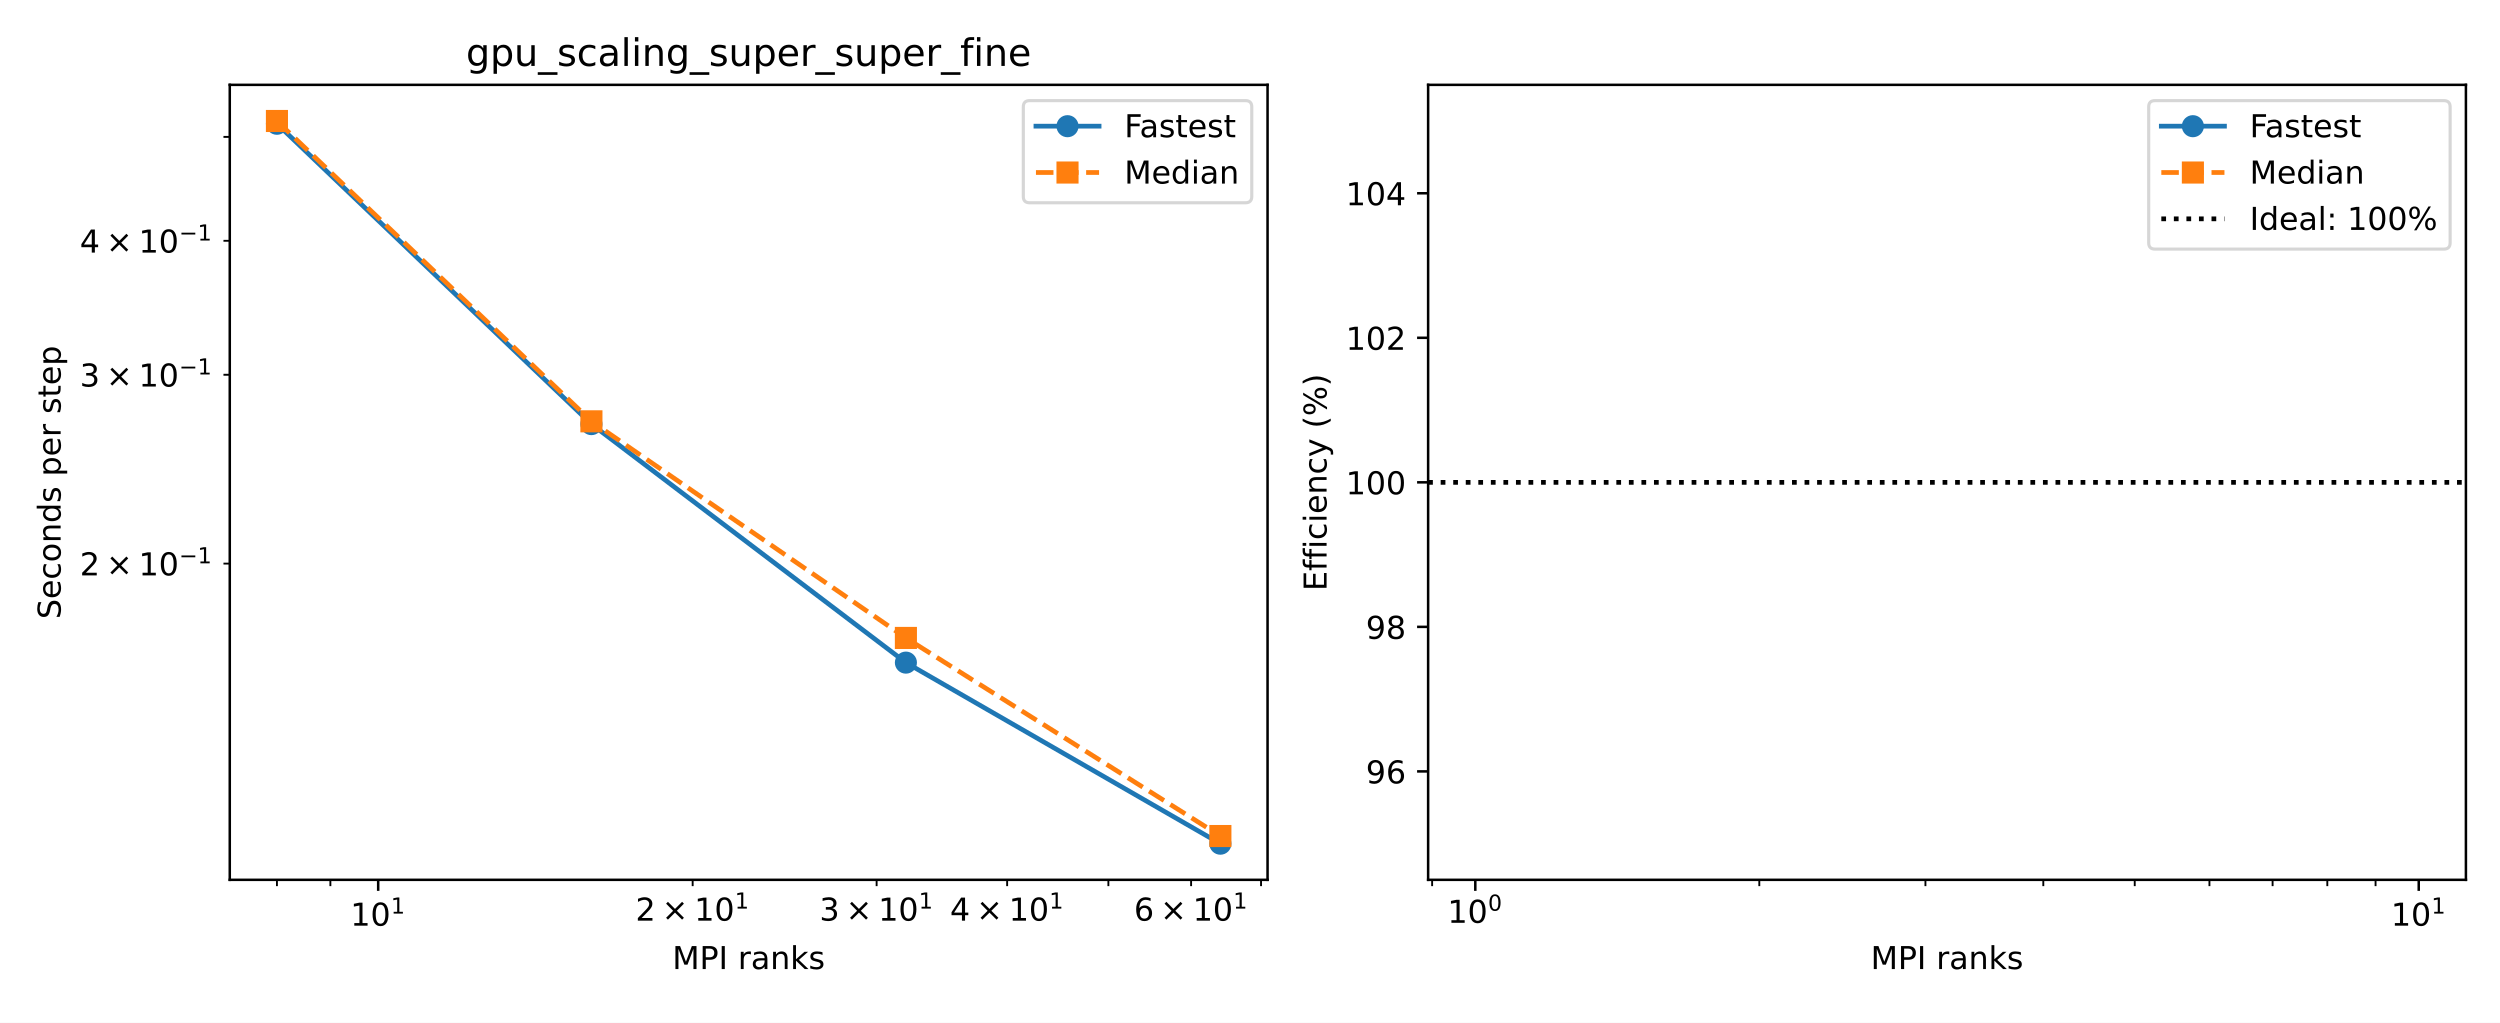
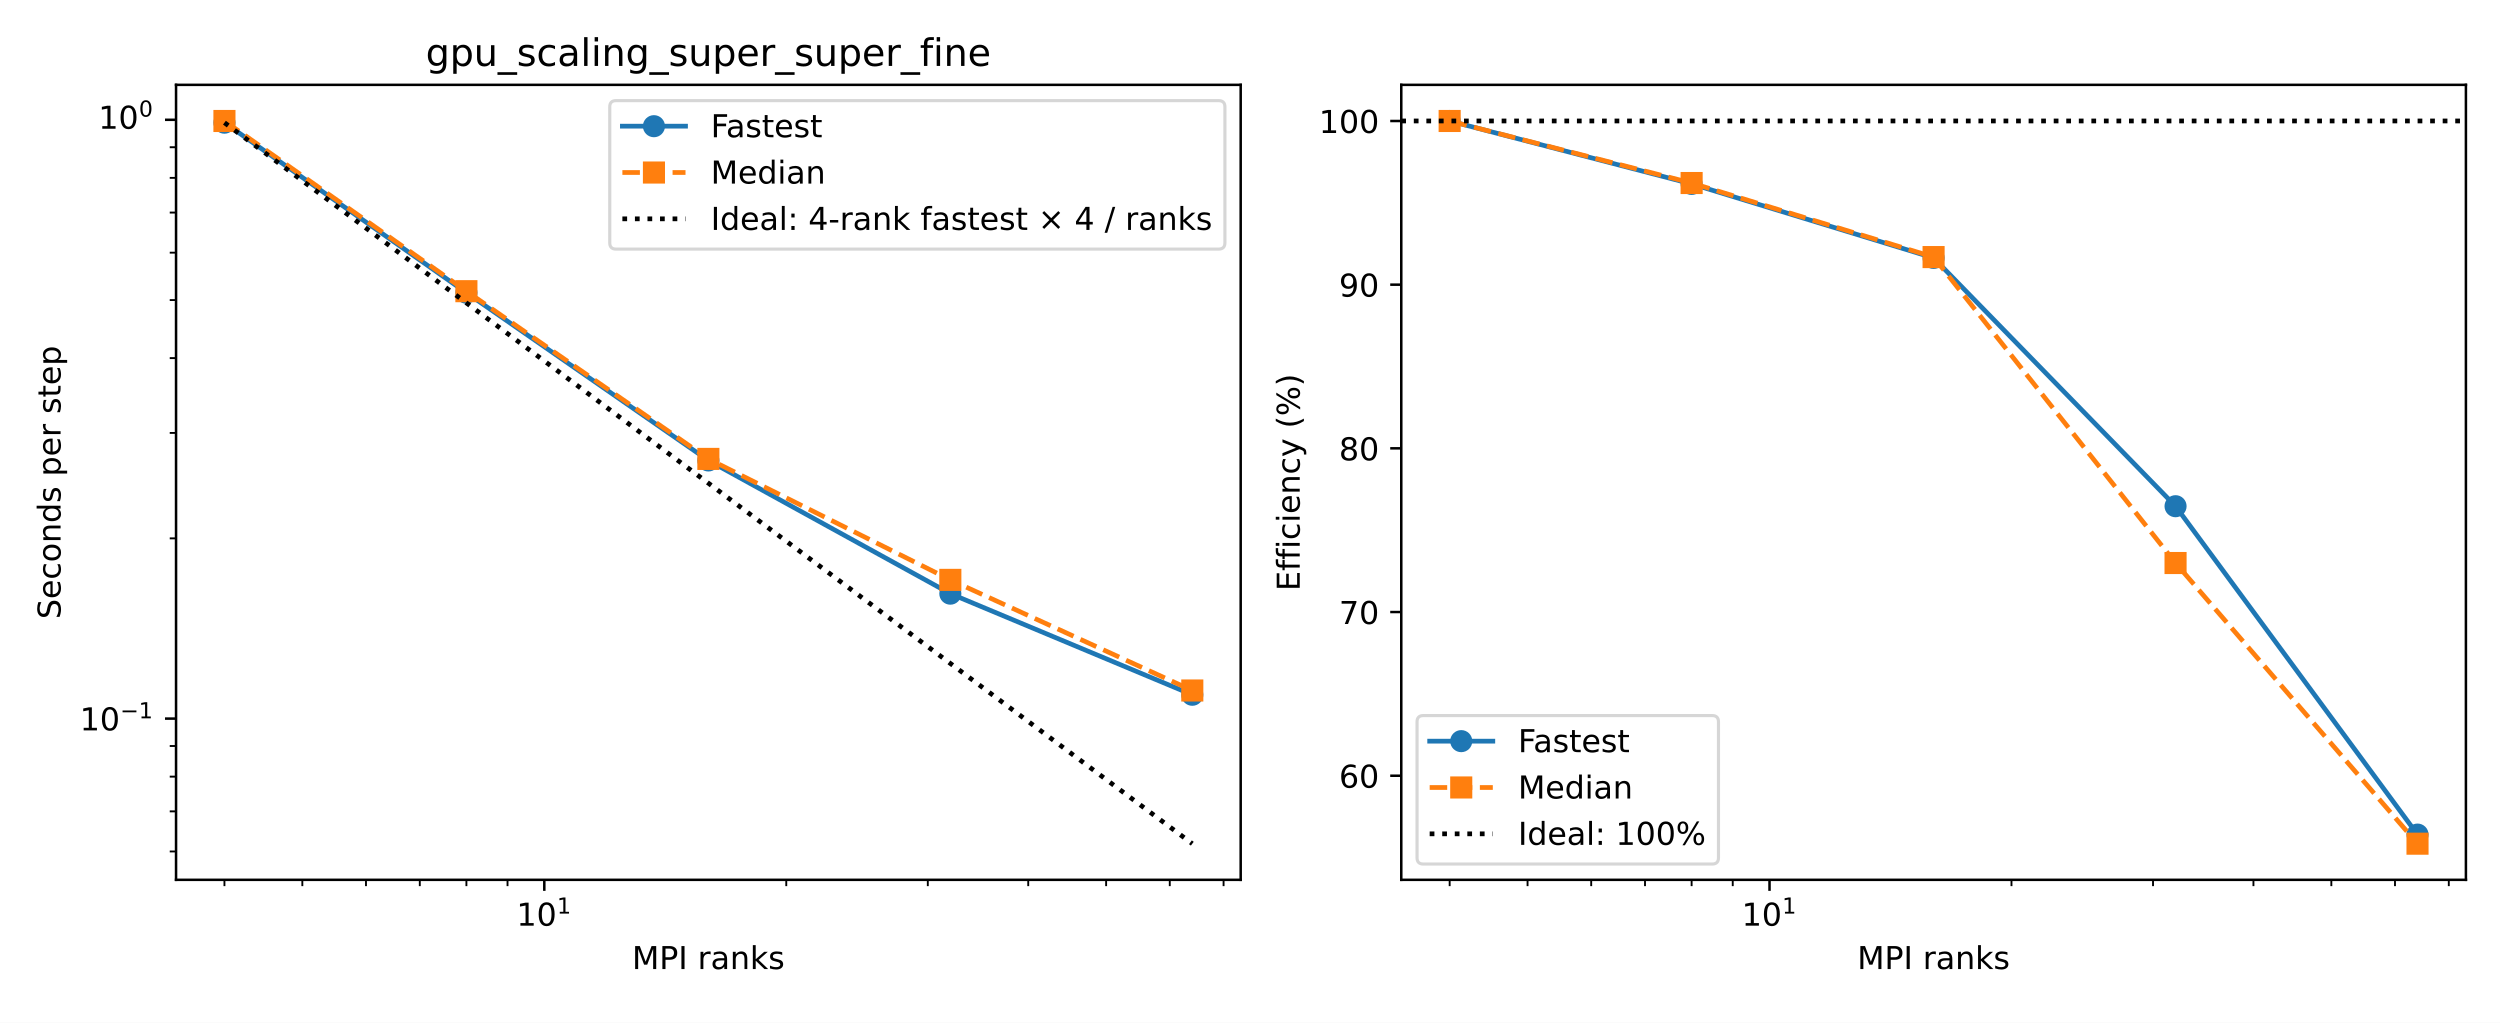
<svg xmlns="http://www.w3.org/2000/svg" xmlns:xlink="http://www.w3.org/1999/xlink" width="792pt" height="324pt" viewBox="0 0 792 324" version="1.1">
  <defs>
    <style type="text/css">*{stroke-linejoin: round; stroke-linecap: butt}</style>
  </defs>
  <g id="figure_1">
    <g id="patch_1">
      <path d="M 0 324 L 792 324 L 792 0 L 0 0 z " style="fill: #ffffff" />
    </g>
    <g id="axes_1">
      <g id="patch_2">
-         <path d="M 72.791 278.728 L 401.561 278.728 L 401.561 26.88 L 72.791 26.88 z " style="fill: #ffffff" />
+         <path d="M 55.772 278.728 L 393.051 278.728 L 393.051 26.88 L 55.772 26.88 z " style="fill: #ffffff" />
      </g>
      <g id="matplotlib.axis_1">
        <g id="xtick_1">
          <g id="line2d_1">
            <defs>
              <path id="m915a4b6a7f" d="M 0 0 L 0 3.5 " style="stroke: #000000; stroke-width: 0.8" />
            </defs>
            <g>
-               <use xlink:href="#m915a4b6a7f" x="119.808" y="278.728" style="stroke: #000000; stroke-width: 0.8" />
+               <use xlink:href="#m915a4b6a7f" x="172.434" y="278.728" style="stroke: #000000; stroke-width: 0.8" />
            </g>
          </g>
          <g id="text_1">
-             <g transform="translate(111.0079 293.3264)">
+             <g transform="translate(163.6344 293.3264)">
              <text>
                <tspan x="0" y="-0.064" style="font-size: 10px; font-family: 'DejaVu Sans'">1</tspan>
                <tspan x="6.362" y="-0.064" style="font-size: 10px; font-family: 'DejaVu Sans'">0</tspan>
                <tspan x="12.82" y="-3.892" style="font-size: 7px; font-family: 'DejaVu Sans'">1</tspan>
              </text>
            </g>
          </g>
        </g>
        <g id="xtick_2">
          <g id="line2d_2">
            <defs>
              <path id="m72433dea88" d="M 0 0 L 0 2 " style="stroke: #000000; stroke-width: 0.6" />
            </defs>
            <g>
-               <use xlink:href="#m72433dea88" x="87.735" y="278.728" style="stroke: #000000; stroke-width: 0.6" />
+               <use xlink:href="#m72433dea88" x="71.103" y="278.728" style="stroke: #000000; stroke-width: 0.6" />
            </g>
          </g>
        </g>
        <g id="xtick_3">
          <g id="line2d_3">
            <g>
-               <use xlink:href="#m72433dea88" x="104.664" y="278.728" style="stroke: #000000; stroke-width: 0.6" />
+               <use xlink:href="#m72433dea88" x="95.78" y="278.728" style="stroke: #000000; stroke-width: 0.6" />
            </g>
          </g>
        </g>
        <g id="xtick_4">
          <g id="line2d_4">
            <g>
-               <use xlink:href="#m72433dea88" x="219.435" y="278.728" style="stroke: #000000; stroke-width: 0.6" />
-             </g>
-           </g>
-           <g id="text_2">
-             <g transform="translate(201.335 291.7264)">
-               <text>
-                 <tspan x="0" y="-0.064" style="font-size: 10px; font-family: 'DejaVu Sans'">2</tspan>
-                 <tspan x="8.311" y="-0.064" style="font-size: 10px; font-family: 'DejaVu Sans'">×</tspan>
-                 <tspan x="18.638" y="-0.064" style="font-size: 10px; font-family: 'DejaVu Sans'">1</tspan>
-                 <tspan x="25" y="-0.064" style="font-size: 10px; font-family: 'DejaVu Sans'">0</tspan>
-                 <tspan x="31.458" y="-3.892" style="font-size: 7px; font-family: 'DejaVu Sans'">1</tspan>
-               </text>
+               <use xlink:href="#m72433dea88" x="115.943" y="278.728" style="stroke: #000000; stroke-width: 0.6" />
            </g>
          </g>
        </g>
        <g id="xtick_5">
          <g id="line2d_5">
            <g>
-               <use xlink:href="#m72433dea88" x="277.713" y="278.728" style="stroke: #000000; stroke-width: 0.6" />
-             </g>
-           </g>
-           <g id="text_3">
-             <g transform="translate(259.6132 291.7264)">
-               <text>
-                 <tspan x="0" y="-0.064" style="font-size: 10px; font-family: 'DejaVu Sans'">3</tspan>
-                 <tspan x="8.311" y="-0.064" style="font-size: 10px; font-family: 'DejaVu Sans'">×</tspan>
-                 <tspan x="18.638" y="-0.064" style="font-size: 10px; font-family: 'DejaVu Sans'">1</tspan>
-                 <tspan x="25" y="-0.064" style="font-size: 10px; font-family: 'DejaVu Sans'">0</tspan>
-                 <tspan x="31.458" y="-3.892" style="font-size: 7px; font-family: 'DejaVu Sans'">1</tspan>
-               </text>
+               <use xlink:href="#m72433dea88" x="132.99" y="278.728" style="stroke: #000000; stroke-width: 0.6" />
            </g>
          </g>
        </g>
        <g id="xtick_6">
          <g id="line2d_6">
            <g>
-               <use xlink:href="#m72433dea88" x="319.062" y="278.728" style="stroke: #000000; stroke-width: 0.6" />
-             </g>
-           </g>
-           <g id="text_4">
-             <g transform="translate(300.9622 291.7264)">
-               <text>
-                 <tspan x="0" y="-0.064" style="font-size: 10px; font-family: 'DejaVu Sans'">4</tspan>
-                 <tspan x="8.311" y="-0.064" style="font-size: 10px; font-family: 'DejaVu Sans'">×</tspan>
-                 <tspan x="18.638" y="-0.064" style="font-size: 10px; font-family: 'DejaVu Sans'">1</tspan>
-                 <tspan x="25" y="-0.064" style="font-size: 10px; font-family: 'DejaVu Sans'">0</tspan>
-                 <tspan x="31.458" y="-3.892" style="font-size: 7px; font-family: 'DejaVu Sans'">1</tspan>
-               </text>
+               <use xlink:href="#m72433dea88" x="147.757" y="278.728" style="stroke: #000000; stroke-width: 0.6" />
            </g>
          </g>
        </g>
        <g id="xtick_7">
          <g id="line2d_7">
            <g>
-               <use xlink:href="#m72433dea88" x="351.135" y="278.728" style="stroke: #000000; stroke-width: 0.6" />
+               <use xlink:href="#m72433dea88" x="160.783" y="278.728" style="stroke: #000000; stroke-width: 0.6" />
            </g>
          </g>
        </g>
        <g id="xtick_8">
          <g id="line2d_8">
            <g>
-               <use xlink:href="#m72433dea88" x="377.34" y="278.728" style="stroke: #000000; stroke-width: 0.6" />
-             </g>
-           </g>
-           <g id="text_5">
-             <g transform="translate(359.2403 291.7264)">
-               <text>
-                 <tspan x="0" y="-0.064" style="font-size: 10px; font-family: 'DejaVu Sans'">6</tspan>
-                 <tspan x="8.311" y="-0.064" style="font-size: 10px; font-family: 'DejaVu Sans'">×</tspan>
-                 <tspan x="18.638" y="-0.064" style="font-size: 10px; font-family: 'DejaVu Sans'">1</tspan>
-                 <tspan x="25" y="-0.064" style="font-size: 10px; font-family: 'DejaVu Sans'">0</tspan>
-                 <tspan x="31.458" y="-3.892" style="font-size: 7px; font-family: 'DejaVu Sans'">1</tspan>
-               </text>
+               <use xlink:href="#m72433dea88" x="249.089" y="278.728" style="stroke: #000000; stroke-width: 0.6" />
            </g>
          </g>
        </g>
        <g id="xtick_9">
          <g id="line2d_9">
            <g>
-               <use xlink:href="#m72433dea88" x="399.497" y="278.728" style="stroke: #000000; stroke-width: 0.6" />
-             </g>
-           </g>
-         </g>
-         <g id="text_6">
-           <text style="font-size: 10px; font-family: 'DejaVu Sans', 'Bitstream Vera Sans', 'Computer Modern Sans Serif', 'Lucida Grande', 'Verdana', 'Geneva', 'Lucid', 'Arial', 'Helvetica', 'Avant Garde', sans-serif; text-anchor: middle" x="237.176" y="307.005" transform="rotate(-0 237.1758 307.0046)">MPI ranks</text>
+               <use xlink:href="#m72433dea88" x="293.929" y="278.728" style="stroke: #000000; stroke-width: 0.6" />
+             </g>
+           </g>
+         </g>
+         <g id="xtick_10">
+           <g id="line2d_10">
+             <g>
+               <use xlink:href="#m72433dea88" x="325.743" y="278.728" style="stroke: #000000; stroke-width: 0.6" />
+             </g>
+           </g>
+         </g>
+         <g id="xtick_11">
+           <g id="line2d_11">
+             <g>
+               <use xlink:href="#m72433dea88" x="350.42" y="278.728" style="stroke: #000000; stroke-width: 0.6" />
+             </g>
+           </g>
+         </g>
+         <g id="xtick_12">
+           <g id="line2d_12">
+             <g>
+               <use xlink:href="#m72433dea88" x="370.583" y="278.728" style="stroke: #000000; stroke-width: 0.6" />
+             </g>
+           </g>
+         </g>
+         <g id="xtick_13">
+           <g id="line2d_13">
+             <g>
+               <use xlink:href="#m72433dea88" x="387.63" y="278.728" style="stroke: #000000; stroke-width: 0.6" />
+             </g>
+           </g>
+         </g>
+         <g id="text_2">
+           <text style="font-size: 10px; font-family: 'DejaVu Sans', 'Bitstream Vera Sans', 'Computer Modern Sans Serif', 'Lucida Grande', 'Verdana', 'Geneva', 'Lucid', 'Arial', 'Helvetica', 'Avant Garde', sans-serif; text-anchor: middle" x="224.412" y="307.005" transform="rotate(-0 224.4115 307.0046)">MPI ranks</text>
        </g>
      </g>
      <g id="matplotlib.axis_2">
        <g id="ytick_1">
-           <g id="line2d_10">
+           <g id="line2d_14">
            <defs>
-               <path id="m3884b080c1" d="M 0 0 L -2 0 " style="stroke: #000000; stroke-width: 0.6" />
+               <path id="mc665064905" d="M 0 0 L -3.5 0 " style="stroke: #000000; stroke-width: 0.8" />
            </defs>
            <g>
-               <use xlink:href="#m3884b080c1" x="72.791" y="178.546" style="stroke: #000000; stroke-width: 0.6" />
-             </g>
-           </g>
-           <g id="text_7">
-             <g transform="translate(25.29111 182.345)">
+               <use xlink:href="#mc665064905" x="55.772" y="227.655" style="stroke: #000000; stroke-width: 0.8" />
+             </g>
+           </g>
+           <g id="text_3">
+             <g transform="translate(25.27205 231.4539)">
              <text>
-                 <tspan x="0" y="-0.064" style="font-size: 10px; font-family: 'DejaVu Sans'">2</tspan>
-                 <tspan x="8.311" y="-0.064" style="font-size: 10px; font-family: 'DejaVu Sans'">×</tspan>
-                 <tspan x="18.638" y="-0.064" style="font-size: 10px; font-family: 'DejaVu Sans'">1</tspan>
-                 <tspan x="25" y="-0.064" style="font-size: 10px; font-family: 'DejaVu Sans'">0</tspan>
-                 <tspan x="31.458" y="-3.892" style="font-size: 7px; font-family: 'DejaVu Sans'">−</tspan>
-                 <tspan x="37.323" y="-3.892" style="font-size: 7px; font-family: 'DejaVu Sans'">1</tspan>
+                 <tspan x="0" y="-0.064" style="font-size: 10px; font-family: 'DejaVu Sans'">1</tspan>
+                 <tspan x="6.362" y="-0.064" style="font-size: 10px; font-family: 'DejaVu Sans'">0</tspan>
+                 <tspan x="12.82" y="-3.892" style="font-size: 7px; font-family: 'DejaVu Sans'">−</tspan>
+                 <tspan x="18.686" y="-3.892" style="font-size: 7px; font-family: 'DejaVu Sans'">1</tspan>
              </text>
            </g>
          </g>
        </g>
        <g id="ytick_2">
-           <g id="line2d_11">
-             <g>
-               <use xlink:href="#m3884b080c1" x="72.791" y="118.73" style="stroke: #000000; stroke-width: 0.6" />
-             </g>
-           </g>
-           <g id="text_8">
-             <g transform="translate(25.29111 122.5296)">
-               <text>
-                 <tspan x="0" y="-0.064" style="font-size: 10px; font-family: 'DejaVu Sans'">3</tspan>
-                 <tspan x="8.311" y="-0.064" style="font-size: 10px; font-family: 'DejaVu Sans'">×</tspan>
-                 <tspan x="18.638" y="-0.064" style="font-size: 10px; font-family: 'DejaVu Sans'">1</tspan>
-                 <tspan x="25" y="-0.064" style="font-size: 10px; font-family: 'DejaVu Sans'">0</tspan>
-                 <tspan x="31.458" y="-3.892" style="font-size: 7px; font-family: 'DejaVu Sans'">−</tspan>
-                 <tspan x="37.323" y="-3.892" style="font-size: 7px; font-family: 'DejaVu Sans'">1</tspan>
-               </text>
-             </g>
-           </g>
-         </g>
-         <g id="ytick_3">
-           <g id="line2d_12">
-             <g>
-               <use xlink:href="#m3884b080c1" x="72.791" y="76.291" style="stroke: #000000; stroke-width: 0.6" />
-             </g>
-           </g>
-           <g id="text_9">
-             <g transform="translate(25.29111 80.08995)">
-               <text>
-                 <tspan x="0" y="-0.064" style="font-size: 10px; font-family: 'DejaVu Sans'">4</tspan>
-                 <tspan x="8.311" y="-0.064" style="font-size: 10px; font-family: 'DejaVu Sans'">×</tspan>
-                 <tspan x="18.638" y="-0.064" style="font-size: 10px; font-family: 'DejaVu Sans'">1</tspan>
-                 <tspan x="25" y="-0.064" style="font-size: 10px; font-family: 'DejaVu Sans'">0</tspan>
-                 <tspan x="31.458" y="-3.892" style="font-size: 7px; font-family: 'DejaVu Sans'">−</tspan>
-                 <tspan x="37.323" y="-3.892" style="font-size: 7px; font-family: 'DejaVu Sans'">1</tspan>
-               </text>
-             </g>
-           </g>
-         </g>
-         <g id="ytick_4">
-           <g id="line2d_13">
-             <g>
-               <use xlink:href="#m3884b080c1" x="72.791" y="43.372" style="stroke: #000000; stroke-width: 0.6" />
-             </g>
-           </g>
-         </g>
-         <g id="text_10">
-           <text style="font-size: 10px; font-family: 'DejaVu Sans', 'Bitstream Vera Sans', 'Computer Modern Sans Serif', 'Lucida Grande', 'Verdana', 'Geneva', 'Lucid', 'Arial', 'Helvetica', 'Avant Garde', sans-serif; text-anchor: middle" x="19.211" y="152.804" transform="rotate(-90 19.21142 152.804)">Seconds per step</text>
-         </g>
-       </g>
-       <g id="line2d_14">
-         <path d="M 87.735 39.208 L 187.362 134.36 L 286.989 209.918 L 386.616 267.28 " clip-path="url(#p358a8485b0)" style="fill: none; stroke: #1f77b4; stroke-width: 1.5; stroke-linecap: square" />
-         <defs>
-           <path id="mfb15104b4f" d="M 0 3 C 0.796 3 1.559 2.684 2.121 2.121 C 2.684 1.559 3 0.796 3 0 C 3 -0.796 2.684 -1.559 2.121 -2.121 C 1.559 -2.684 0.796 -3 0 -3 C -0.796 -3 -1.559 -2.684 -2.121 -2.121 C -2.684 -1.559 -3 -0.796 -3 0 C -3 0.796 -2.684 1.559 -2.121 2.121 C -1.559 2.684 -0.796 3 0 3 z " style="stroke: #1f77b4" />
-         </defs>
-         <g clip-path="url(#p358a8485b0)">
-           <use xlink:href="#mfb15104b4f" x="87.735" y="39.208" style="fill: #1f77b4; stroke: #1f77b4" />
-           <use xlink:href="#mfb15104b4f" x="187.362" y="134.36" style="fill: #1f77b4; stroke: #1f77b4" />
-           <use xlink:href="#mfb15104b4f" x="286.989" y="209.918" style="fill: #1f77b4; stroke: #1f77b4" />
-           <use xlink:href="#mfb15104b4f" x="386.616" y="267.28" style="fill: #1f77b4; stroke: #1f77b4" />
-         </g>
-       </g>
-       <g id="line2d_15">
-         <path d="M 87.735 38.328 L 187.362 133.477 L 286.989 202.1 L 386.616 264.854 " clip-path="url(#p358a8485b0)" style="fill: none; stroke-dasharray: 5.55,2.4; stroke-dashoffset: 0; stroke: #ff7f0e; stroke-width: 1.5" />
-         <defs>
-           <path id="m5a906554f0" d="M -3 3 L 3 3 L 3 -3 L -3 -3 z " style="stroke: #ff7f0e; stroke-linejoin: miter" />
-         </defs>
-         <g clip-path="url(#p358a8485b0)">
-           <use xlink:href="#m5a906554f0" x="87.735" y="38.328" style="fill: #ff7f0e; stroke: #ff7f0e; stroke-linejoin: miter" />
-           <use xlink:href="#m5a906554f0" x="187.362" y="133.477" style="fill: #ff7f0e; stroke: #ff7f0e; stroke-linejoin: miter" />
-           <use xlink:href="#m5a906554f0" x="286.989" y="202.1" style="fill: #ff7f0e; stroke: #ff7f0e; stroke-linejoin: miter" />
-           <use xlink:href="#m5a906554f0" x="386.616" y="264.854" style="fill: #ff7f0e; stroke: #ff7f0e; stroke-linejoin: miter" />
-         </g>
-       </g>
-       <g id="patch_3">
-         <path d="M 72.791 278.728 L 72.791 26.88 " style="fill: none; stroke: #000000; stroke-width: 0.8; stroke-linejoin: miter; stroke-linecap: square" />
-       </g>
-       <g id="patch_4">
-         <path d="M 401.561 278.728 L 401.561 26.88 " style="fill: none; stroke: #000000; stroke-width: 0.8; stroke-linejoin: miter; stroke-linecap: square" />
-       </g>
-       <g id="patch_5">
-         <path d="M 72.791 278.728 L 401.561 278.728 " style="fill: none; stroke: #000000; stroke-width: 0.8; stroke-linejoin: miter; stroke-linecap: square" />
-       </g>
-       <g id="patch_6">
-         <path d="M 72.791 26.88 L 401.561 26.88 " style="fill: none; stroke: #000000; stroke-width: 0.8; stroke-linejoin: miter; stroke-linecap: square" />
-       </g>
-       <g id="text_11">
-         <text style="font-size: 12px; font-family: 'DejaVu Sans', 'Bitstream Vera Sans', 'Computer Modern Sans Serif', 'Lucida Grande', 'Verdana', 'Geneva', 'Lucid', 'Arial', 'Helvetica', 'Avant Garde', sans-serif; text-anchor: middle" x="237.176" y="20.88" transform="rotate(-0 237.1758 20.88)">gpu_scaling_super_super_fine</text>
-       </g>
-       <g id="legend_1">
-         <g id="patch_7">
-           <path d="M 326.187 64.236 L 394.561 64.236 Q 396.561 64.236 396.561 62.236 L 396.561 33.88 Q 396.561 31.88 394.561 31.88 L 326.187 31.88 Q 324.187 31.88 324.187 33.88 L 324.187 62.236 Q 324.187 64.236 326.187 64.236 z " style="fill: #ffffff; opacity: 0.8; stroke: #cccccc; stroke-linejoin: miter" />
-         </g>
-         <g id="line2d_16">
-           <path d="M 328.187 39.978 L 338.187 39.978 L 348.187 39.978 " style="fill: none; stroke: #1f77b4; stroke-width: 1.5; stroke-linecap: square" />
-           <g>
-             <use xlink:href="#mfb15104b4f" x="338.187" y="39.978" style="fill: #1f77b4; stroke: #1f77b4" />
-           </g>
-         </g>
-         <g id="text_12">
-           <text style="font-size: 10px; font-family: 'DejaVu Sans', 'Bitstream Vera Sans', 'Computer Modern Sans Serif', 'Lucida Grande', 'Verdana', 'Geneva', 'Lucid', 'Arial', 'Helvetica', 'Avant Garde', sans-serif; text-anchor: start" x="356.187" y="43.478" transform="rotate(-0 356.1871 43.47844)">Fastest</text>
-         </g>
-         <g id="line2d_17">
-           <path d="M 328.187 54.657 L 338.187 54.657 L 348.187 54.657 " style="fill: none; stroke-dasharray: 5.55,2.4; stroke-dashoffset: 0; stroke: #ff7f0e; stroke-width: 1.5" />
-           <g>
-             <use xlink:href="#m5a906554f0" x="338.187" y="54.657" style="fill: #ff7f0e; stroke: #ff7f0e; stroke-linejoin: miter" />
-           </g>
-         </g>
-         <g id="text_13">
-           <text style="font-size: 10px; font-family: 'DejaVu Sans', 'Bitstream Vera Sans', 'Computer Modern Sans Serif', 'Lucida Grande', 'Verdana', 'Geneva', 'Lucid', 'Arial', 'Helvetica', 'Avant Garde', sans-serif; text-anchor: start" x="356.187" y="58.157" transform="rotate(-0 356.1871 58.15656)">Median</text>
-         </g>
-       </g>
-     </g>
-     <g id="axes_2">
-       <g id="patch_8">
-         <path d="M 452.431 278.728 L 781.2 278.728 L 781.2 26.88 L 452.431 26.88 z " style="fill: #ffffff" />
-       </g>
-       <g id="matplotlib.axis_3">
-         <g id="xtick_10">
-           <g id="line2d_18">
-             <g>
-               <use xlink:href="#m915a4b6a7f" x="467.375" y="278.728" style="stroke: #000000; stroke-width: 0.8" />
-             </g>
-           </g>
-           <g id="text_14">
-             <g transform="translate(458.5746 293.3264)">
+           <g id="line2d_15">
+             <g>
+               <use xlink:href="#mc665064905" x="55.772" y="37.961" style="stroke: #000000; stroke-width: 0.8" />
+             </g>
+           </g>
+           <g id="text_4">
+             <g transform="translate(31.17205 41.76056)">
              <text>
                <tspan x="0" y="-0.977" style="font-size: 10px; font-family: 'DejaVu Sans'">1</tspan>
                <tspan x="6.362" y="-0.977" style="font-size: 10px; font-family: 'DejaVu Sans'">0</tspan>
                <tspan x="12.82" y="-4.805" style="font-size: 7px; font-family: 'DejaVu Sans'">0</tspan>
              </text>
            </g>
          </g>
        </g>
-         <g id="xtick_11">
+         <g id="ytick_3">
+           <g id="line2d_16">
+             <defs>
+               <path id="m3884b080c1" d="M 0 0 L -2 0 " style="stroke: #000000; stroke-width: 0.6" />
+             </defs>
+             <g>
+               <use xlink:href="#m3884b080c1" x="55.772" y="269.738" style="stroke: #000000; stroke-width: 0.6" />
+             </g>
+           </g>
+         </g>
+         <g id="ytick_4">
+           <g id="line2d_17">
+             <g>
+               <use xlink:href="#m3884b080c1" x="55.772" y="257.039" style="stroke: #000000; stroke-width: 0.6" />
+             </g>
+           </g>
+         </g>
+         <g id="ytick_5">
+           <g id="line2d_18">
+             <g>
+               <use xlink:href="#m3884b080c1" x="55.772" y="246.038" style="stroke: #000000; stroke-width: 0.6" />
+             </g>
+           </g>
+         </g>
+         <g id="ytick_6">
          <g id="line2d_19">
            <g>
-               <use xlink:href="#m915a4b6a7f" x="766.256" y="278.728" style="stroke: #000000; stroke-width: 0.8" />
-             </g>
-           </g>
-           <g id="text_15">
-             <g transform="translate(757.4559 293.3264)">
+               <use xlink:href="#m3884b080c1" x="55.772" y="236.335" style="stroke: #000000; stroke-width: 0.6" />
+             </g>
+           </g>
+         </g>
+         <g id="ytick_7">
+           <g id="line2d_20">
+             <g>
+               <use xlink:href="#m3884b080c1" x="55.772" y="170.551" style="stroke: #000000; stroke-width: 0.6" />
+             </g>
+           </g>
+         </g>
+         <g id="ytick_8">
+           <g id="line2d_21">
+             <g>
+               <use xlink:href="#m3884b080c1" x="55.772" y="137.148" style="stroke: #000000; stroke-width: 0.6" />
+             </g>
+           </g>
+         </g>
+         <g id="ytick_9">
+           <g id="line2d_22">
+             <g>
+               <use xlink:href="#m3884b080c1" x="55.772" y="113.448" style="stroke: #000000; stroke-width: 0.6" />
+             </g>
+           </g>
+         </g>
+         <g id="ytick_10">
+           <g id="line2d_23">
+             <g>
+               <use xlink:href="#m3884b080c1" x="55.772" y="95.065" style="stroke: #000000; stroke-width: 0.6" />
+             </g>
+           </g>
+         </g>
+         <g id="ytick_11">
+           <g id="line2d_24">
+             <g>
+               <use xlink:href="#m3884b080c1" x="55.772" y="80.045" style="stroke: #000000; stroke-width: 0.6" />
+             </g>
+           </g>
+         </g>
+         <g id="ytick_12">
+           <g id="line2d_25">
+             <g>
+               <use xlink:href="#m3884b080c1" x="55.772" y="67.345" style="stroke: #000000; stroke-width: 0.6" />
+             </g>
+           </g>
+         </g>
+         <g id="ytick_13">
+           <g id="line2d_26">
+             <g>
+               <use xlink:href="#m3884b080c1" x="55.772" y="56.345" style="stroke: #000000; stroke-width: 0.6" />
+             </g>
+           </g>
+         </g>
+         <g id="ytick_14">
+           <g id="line2d_27">
+             <g>
+               <use xlink:href="#m3884b080c1" x="55.772" y="46.641" style="stroke: #000000; stroke-width: 0.6" />
+             </g>
+           </g>
+         </g>
+         <g id="text_5">
+           <text style="font-size: 10px; font-family: 'DejaVu Sans', 'Bitstream Vera Sans', 'Computer Modern Sans Serif', 'Lucida Grande', 'Verdana', 'Geneva', 'Lucid', 'Arial', 'Helvetica', 'Avant Garde', sans-serif; text-anchor: middle" x="19.192" y="152.804" transform="rotate(-90 19.19237 152.804)">Seconds per step</text>
+         </g>
+       </g>
+       <g id="line2d_28">
+         <path d="M 71.103 38.867 L 147.757 92.739 L 224.412 145.876 L 301.066 188.071 L 377.72 220.104 " clip-path="url(#p1d46c1b030)" style="fill: none; stroke: #1f77b4; stroke-width: 1.5; stroke-linecap: square" />
+         <defs>
+           <path id="mfb15104b4f" d="M 0 3 C 0.796 3 1.559 2.684 2.121 2.121 C 2.684 1.559 3 0.796 3 0 C 3 -0.796 2.684 -1.559 2.121 -2.121 C 1.559 -2.684 0.796 -3 0 -3 C -0.796 -3 -1.559 -2.684 -2.121 -2.121 C -2.684 -1.559 -3 -0.796 -3 0 C -3 0.796 -2.684 1.559 -2.121 2.121 C -1.559 2.684 -0.796 3 0 3 z " style="stroke: #1f77b4" />
+         </defs>
+         <g clip-path="url(#p1d46c1b030)">
+           <use xlink:href="#mfb15104b4f" x="71.103" y="38.867" style="fill: #1f77b4; stroke: #1f77b4" />
+           <use xlink:href="#mfb15104b4f" x="147.757" y="92.739" style="fill: #1f77b4; stroke: #1f77b4" />
+           <use xlink:href="#mfb15104b4f" x="224.412" y="145.876" style="fill: #1f77b4; stroke: #1f77b4" />
+           <use xlink:href="#mfb15104b4f" x="301.066" y="188.071" style="fill: #1f77b4; stroke: #1f77b4" />
+           <use xlink:href="#mfb15104b4f" x="377.72" y="220.104" style="fill: #1f77b4; stroke: #1f77b4" />
+         </g>
+       </g>
+       <g id="line2d_29">
+         <path d="M 71.103 38.328 L 147.757 92.248 L 224.412 145.383 L 301.066 183.705 L 377.72 218.749 " clip-path="url(#p1d46c1b030)" style="fill: none; stroke-dasharray: 5.55,2.4; stroke-dashoffset: 0; stroke: #ff7f0e; stroke-width: 1.5" />
+         <defs>
+           <path id="m5a906554f0" d="M -3 3 L 3 3 L 3 -3 L -3 -3 z " style="stroke: #ff7f0e; stroke-linejoin: miter" />
+         </defs>
+         <g clip-path="url(#p1d46c1b030)">
+           <use xlink:href="#m5a906554f0" x="71.103" y="38.328" style="fill: #ff7f0e; stroke: #ff7f0e; stroke-linejoin: miter" />
+           <use xlink:href="#m5a906554f0" x="147.757" y="92.248" style="fill: #ff7f0e; stroke: #ff7f0e; stroke-linejoin: miter" />
+           <use xlink:href="#m5a906554f0" x="224.412" y="145.383" style="fill: #ff7f0e; stroke: #ff7f0e; stroke-linejoin: miter" />
+           <use xlink:href="#m5a906554f0" x="301.066" y="183.705" style="fill: #ff7f0e; stroke: #ff7f0e; stroke-linejoin: miter" />
+           <use xlink:href="#m5a906554f0" x="377.72" y="218.749" style="fill: #ff7f0e; stroke: #ff7f0e; stroke-linejoin: miter" />
+         </g>
+       </g>
+       <g id="line2d_30">
+         <path d="M 71.103 38.867 L 147.757 95.97 L 224.412 153.074 L 301.066 210.177 L 377.72 267.28 " clip-path="url(#p1d46c1b030)" style="fill: none; stroke-dasharray: 1.5,2.475; stroke-dashoffset: 0; stroke: #000000; stroke-width: 1.5" />
+       </g>
+       <g id="patch_3">
+         <path d="M 55.772 278.728 L 55.772 26.88 " style="fill: none; stroke: #000000; stroke-width: 0.8; stroke-linejoin: miter; stroke-linecap: square" />
+       </g>
+       <g id="patch_4">
+         <path d="M 393.051 278.728 L 393.051 26.88 " style="fill: none; stroke: #000000; stroke-width: 0.8; stroke-linejoin: miter; stroke-linecap: square" />
+       </g>
+       <g id="patch_5">
+         <path d="M 55.772 278.728 L 393.051 278.728 " style="fill: none; stroke: #000000; stroke-width: 0.8; stroke-linejoin: miter; stroke-linecap: square" />
+       </g>
+       <g id="patch_6">
+         <path d="M 55.772 26.88 L 393.051 26.88 " style="fill: none; stroke: #000000; stroke-width: 0.8; stroke-linejoin: miter; stroke-linecap: square" />
+       </g>
+       <g id="text_6">
+         <text style="font-size: 12px; font-family: 'DejaVu Sans', 'Bitstream Vera Sans', 'Computer Modern Sans Serif', 'Lucida Grande', 'Verdana', 'Geneva', 'Lucid', 'Arial', 'Helvetica', 'Avant Garde', sans-serif; text-anchor: middle" x="224.412" y="20.88" transform="rotate(-0 224.4115 20.88)">gpu_scaling_super_super_fine</text>
+       </g>
+       <g id="legend_1">
+         <g id="patch_7">
+           <path d="M 195.17 78.914 L 386.051 78.914 Q 388.051 78.914 388.051 76.914 L 388.051 33.88 Q 388.051 31.88 386.051 31.88 L 195.17 31.88 Q 193.17 31.88 193.17 33.88 L 193.17 76.914 Q 193.17 78.914 195.17 78.914 z " style="fill: #ffffff; opacity: 0.8; stroke: #cccccc; stroke-linejoin: miter" />
+         </g>
+         <g id="line2d_31">
+           <path d="M 197.17 39.978 L 207.17 39.978 L 217.17 39.978 " style="fill: none; stroke: #1f77b4; stroke-width: 1.5; stroke-linecap: square" />
+           <g>
+             <use xlink:href="#mfb15104b4f" x="207.17" y="39.978" style="fill: #1f77b4; stroke: #1f77b4" />
+           </g>
+         </g>
+         <g id="text_7">
+           <text style="font-size: 10px; font-family: 'DejaVu Sans', 'Bitstream Vera Sans', 'Computer Modern Sans Serif', 'Lucida Grande', 'Verdana', 'Geneva', 'Lucid', 'Arial', 'Helvetica', 'Avant Garde', sans-serif; text-anchor: start" x="225.17" y="43.478" transform="rotate(-0 225.1698 43.47844)">Fastest</text>
+         </g>
+         <g id="line2d_32">
+           <path d="M 197.17 54.657 L 207.17 54.657 L 217.17 54.657 " style="fill: none; stroke-dasharray: 5.55,2.4; stroke-dashoffset: 0; stroke: #ff7f0e; stroke-width: 1.5" />
+           <g>
+             <use xlink:href="#m5a906554f0" x="207.17" y="54.657" style="fill: #ff7f0e; stroke: #ff7f0e; stroke-linejoin: miter" />
+           </g>
+         </g>
+         <g id="text_8">
+           <text style="font-size: 10px; font-family: 'DejaVu Sans', 'Bitstream Vera Sans', 'Computer Modern Sans Serif', 'Lucida Grande', 'Verdana', 'Geneva', 'Lucid', 'Arial', 'Helvetica', 'Avant Garde', sans-serif; text-anchor: start" x="225.17" y="58.157" transform="rotate(-0 225.1698 58.15656)">Median</text>
+         </g>
+         <g id="line2d_33">
+           <path d="M 197.17 69.335 L 207.17 69.335 L 217.17 69.335 " style="fill: none; stroke-dasharray: 1.5,2.475; stroke-dashoffset: 0; stroke: #000000; stroke-width: 1.5" />
+         </g>
+         <g id="text_9">
+           <text style="font-size: 10px; font-family: 'DejaVu Sans', 'Bitstream Vera Sans', 'Computer Modern Sans Serif', 'Lucida Grande', 'Verdana', 'Geneva', 'Lucid', 'Arial', 'Helvetica', 'Avant Garde', sans-serif; text-anchor: start" x="225.17" y="72.835" transform="rotate(-0 225.1698 72.83469)">Ideal: 4-rank fastest × 4 / ranks</text>
+         </g>
+       </g>
+     </g>
+     <g id="axes_2">
+       <g id="patch_8">
+         <path d="M 443.921 278.728 L 781.2 278.728 L 781.2 26.88 L 443.921 26.88 z " style="fill: #ffffff" />
+       </g>
+       <g id="matplotlib.axis_3">
+         <g id="xtick_14">
+           <g id="line2d_34">
+             <g>
+               <use xlink:href="#m915a4b6a7f" x="560.583" y="278.728" style="stroke: #000000; stroke-width: 0.8" />
+             </g>
+           </g>
+           <g id="text_10">
+             <g transform="translate(551.7834 293.3264)">
              <text>
                <tspan x="0" y="-0.064" style="font-size: 10px; font-family: 'DejaVu Sans'">1</tspan>
                <tspan x="6.362" y="-0.064" style="font-size: 10px; font-family: 'DejaVu Sans'">0</tspan>
                <tspan x="12.82" y="-3.892" style="font-size: 7px; font-family: 'DejaVu Sans'">1</tspan>
              </text>
            </g>
          </g>
        </g>
-         <g id="xtick_12">
-           <g id="line2d_20">
-             <g>
-               <use xlink:href="#m72433dea88" x="453.699" y="278.728" style="stroke: #000000; stroke-width: 0.6" />
-             </g>
-           </g>
-         </g>
-         <g id="xtick_13">
-           <g id="line2d_21">
-             <g>
-               <use xlink:href="#m72433dea88" x="557.347" y="278.728" style="stroke: #000000; stroke-width: 0.6" />
-             </g>
-           </g>
-         </g>
-         <g id="xtick_14">
-           <g id="line2d_22">
-             <g>
-               <use xlink:href="#m72433dea88" x="609.977" y="278.728" style="stroke: #000000; stroke-width: 0.6" />
-             </g>
-           </g>
-         </g>
        <g id="xtick_15">
-           <g id="line2d_23">
-             <g>
-               <use xlink:href="#m72433dea88" x="647.319" y="278.728" style="stroke: #000000; stroke-width: 0.6" />
+           <g id="line2d_35">
+             <g>
+               <use xlink:href="#m72433dea88" x="459.252" y="278.728" style="stroke: #000000; stroke-width: 0.6" />
            </g>
          </g>
        </g>
        <g id="xtick_16">
-           <g id="line2d_24">
-             <g>
-               <use xlink:href="#m72433dea88" x="676.284" y="278.728" style="stroke: #000000; stroke-width: 0.6" />
+           <g id="line2d_36">
+             <g>
+               <use xlink:href="#m72433dea88" x="483.929" y="278.728" style="stroke: #000000; stroke-width: 0.6" />
            </g>
          </g>
        </g>
        <g id="xtick_17">
-           <g id="line2d_25">
-             <g>
-               <use xlink:href="#m72433dea88" x="699.949" y="278.728" style="stroke: #000000; stroke-width: 0.6" />
+           <g id="line2d_37">
+             <g>
+               <use xlink:href="#m72433dea88" x="504.092" y="278.728" style="stroke: #000000; stroke-width: 0.6" />
            </g>
          </g>
        </g>
        <g id="xtick_18">
-           <g id="line2d_26">
-             <g>
-               <use xlink:href="#m72433dea88" x="719.959" y="278.728" style="stroke: #000000; stroke-width: 0.6" />
+           <g id="line2d_38">
+             <g>
+               <use xlink:href="#m72433dea88" x="521.139" y="278.728" style="stroke: #000000; stroke-width: 0.6" />
            </g>
          </g>
        </g>
        <g id="xtick_19">
-           <g id="line2d_27">
-             <g>
-               <use xlink:href="#m72433dea88" x="737.291" y="278.728" style="stroke: #000000; stroke-width: 0.6" />
+           <g id="line2d_39">
+             <g>
+               <use xlink:href="#m72433dea88" x="535.906" y="278.728" style="stroke: #000000; stroke-width: 0.6" />
            </g>
          </g>
        </g>
        <g id="xtick_20">
-           <g id="line2d_28">
-             <g>
-               <use xlink:href="#m72433dea88" x="752.58" y="278.728" style="stroke: #000000; stroke-width: 0.6" />
-             </g>
-           </g>
-         </g>
-         <g id="text_16">
-           <text style="font-size: 10px; font-family: 'DejaVu Sans', 'Bitstream Vera Sans', 'Computer Modern Sans Serif', 'Lucida Grande', 'Verdana', 'Geneva', 'Lucid', 'Arial', 'Helvetica', 'Avant Garde', sans-serif; text-anchor: middle" x="616.815" y="307.005" transform="rotate(-0 616.8153 307.0046)">MPI ranks</text>
+           <g id="line2d_40">
+             <g>
+               <use xlink:href="#m72433dea88" x="548.932" y="278.728" style="stroke: #000000; stroke-width: 0.6" />
+             </g>
+           </g>
+         </g>
+         <g id="xtick_21">
+           <g id="line2d_41">
+             <g>
+               <use xlink:href="#m72433dea88" x="637.238" y="278.728" style="stroke: #000000; stroke-width: 0.6" />
+             </g>
+           </g>
+         </g>
+         <g id="xtick_22">
+           <g id="line2d_42">
+             <g>
+               <use xlink:href="#m72433dea88" x="682.078" y="278.728" style="stroke: #000000; stroke-width: 0.6" />
+             </g>
+           </g>
+         </g>
+         <g id="xtick_23">
+           <g id="line2d_43">
+             <g>
+               <use xlink:href="#m72433dea88" x="713.892" y="278.728" style="stroke: #000000; stroke-width: 0.6" />
+             </g>
+           </g>
+         </g>
+         <g id="xtick_24">
+           <g id="line2d_44">
+             <g>
+               <use xlink:href="#m72433dea88" x="738.569" y="278.728" style="stroke: #000000; stroke-width: 0.6" />
+             </g>
+           </g>
+         </g>
+         <g id="xtick_25">
+           <g id="line2d_45">
+             <g>
+               <use xlink:href="#m72433dea88" x="758.732" y="278.728" style="stroke: #000000; stroke-width: 0.6" />
+             </g>
+           </g>
+         </g>
+         <g id="xtick_26">
+           <g id="line2d_46">
+             <g>
+               <use xlink:href="#m72433dea88" x="775.779" y="278.728" style="stroke: #000000; stroke-width: 0.6" />
+             </g>
+           </g>
+         </g>
+         <g id="text_11">
+           <text style="font-size: 10px; font-family: 'DejaVu Sans', 'Bitstream Vera Sans', 'Computer Modern Sans Serif', 'Lucida Grande', 'Verdana', 'Geneva', 'Lucid', 'Arial', 'Helvetica', 'Avant Garde', sans-serif; text-anchor: middle" x="612.561" y="307.005" transform="rotate(-0 612.5605 307.0046)">MPI ranks</text>
        </g>
      </g>
      <g id="matplotlib.axis_4">
-         <g id="ytick_5">
-           <g id="line2d_29">
-             <defs>
-               <path id="mc665064905" d="M 0 0 L -3.5 0 " style="stroke: #000000; stroke-width: 0.8" />
-             </defs>
-             <g>
-               <use xlink:href="#mc665064905" x="452.431" y="244.385" style="stroke: #000000; stroke-width: 0.8" />
-             </g>
-           </g>
-           <g id="text_17">
-             <text style="font-size: 10px; font-family: 'DejaVu Sans', 'Bitstream Vera Sans', 'Computer Modern Sans Serif', 'Lucida Grande', 'Verdana', 'Geneva', 'Lucid', 'Arial', 'Helvetica', 'Avant Garde', sans-serif; text-anchor: end" x="445.431" y="248.184" transform="rotate(-0 445.4306 248.1843)">96</text>
-           </g>
-         </g>
-         <g id="ytick_6">
-           <g id="line2d_30">
-             <g>
-               <use xlink:href="#mc665064905" x="452.431" y="198.595" style="stroke: #000000; stroke-width: 0.8" />
-             </g>
-           </g>
-           <g id="text_18">
-             <text style="font-size: 10px; font-family: 'DejaVu Sans', 'Bitstream Vera Sans', 'Computer Modern Sans Serif', 'Lucida Grande', 'Verdana', 'Geneva', 'Lucid', 'Arial', 'Helvetica', 'Avant Garde', sans-serif; text-anchor: end" x="445.431" y="202.394" transform="rotate(-0 445.4306 202.3938)">98</text>
-           </g>
-         </g>
-         <g id="ytick_7">
-           <g id="line2d_31">
-             <g>
-               <use xlink:href="#mc665064905" x="452.431" y="152.804" style="stroke: #000000; stroke-width: 0.8" />
-             </g>
-           </g>
-           <g id="text_19">
-             <text style="font-size: 10px; font-family: 'DejaVu Sans', 'Bitstream Vera Sans', 'Computer Modern Sans Serif', 'Lucida Grande', 'Verdana', 'Geneva', 'Lucid', 'Arial', 'Helvetica', 'Avant Garde', sans-serif; text-anchor: end" x="445.431" y="156.603" transform="rotate(-0 445.4306 156.6032)">100</text>
-           </g>
-         </g>
-         <g id="ytick_8">
-           <g id="line2d_32">
-             <g>
-               <use xlink:href="#mc665064905" x="452.431" y="107.013" style="stroke: #000000; stroke-width: 0.8" />
-             </g>
-           </g>
-           <g id="text_20">
-             <text style="font-size: 10px; font-family: 'DejaVu Sans', 'Bitstream Vera Sans', 'Computer Modern Sans Serif', 'Lucida Grande', 'Verdana', 'Geneva', 'Lucid', 'Arial', 'Helvetica', 'Avant Garde', sans-serif; text-anchor: end" x="445.431" y="110.813" transform="rotate(-0 445.4306 110.8127)">102</text>
-           </g>
-         </g>
-         <g id="ytick_9">
-           <g id="line2d_33">
-             <g>
-               <use xlink:href="#mc665064905" x="452.431" y="61.223" style="stroke: #000000; stroke-width: 0.8" />
-             </g>
-           </g>
-           <g id="text_21">
-             <text style="font-size: 10px; font-family: 'DejaVu Sans', 'Bitstream Vera Sans', 'Computer Modern Sans Serif', 'Lucida Grande', 'Verdana', 'Geneva', 'Lucid', 'Arial', 'Helvetica', 'Avant Garde', sans-serif; text-anchor: end" x="445.431" y="65.022" transform="rotate(-0 445.4306 65.02213)">104</text>
-           </g>
-         </g>
-         <g id="text_22">
-           <text style="font-size: 10px; font-family: 'DejaVu Sans', 'Bitstream Vera Sans', 'Computer Modern Sans Serif', 'Lucida Grande', 'Verdana', 'Geneva', 'Lucid', 'Arial', 'Helvetica', 'Avant Garde', sans-serif; text-anchor: middle" x="420.263" y="152.804" transform="rotate(-90 420.2634 152.804)">Efficiency (%)</text>
-         </g>
-       </g>
-       <g id="line2d_34" />
-       <g id="line2d_35" />
-       <g id="line2d_36">
-         <path d="M 452.431 152.804 L 781.2 152.804 " clip-path="url(#p8454bc80ee)" style="fill: none; stroke-dasharray: 1.5,2.475; stroke-dashoffset: 0; stroke: #000000; stroke-width: 1.5" />
+         <g id="ytick_15">
+           <g id="line2d_47">
+             <g>
+               <use xlink:href="#mc665064905" x="443.921" y="245.748" style="stroke: #000000; stroke-width: 0.8" />
+             </g>
+           </g>
+           <g id="text_12">
+             <text style="font-size: 10px; font-family: 'DejaVu Sans', 'Bitstream Vera Sans', 'Computer Modern Sans Serif', 'Lucida Grande', 'Verdana', 'Geneva', 'Lucid', 'Arial', 'Helvetica', 'Avant Garde', sans-serif; text-anchor: end" x="436.921" y="249.547" transform="rotate(-0 436.921 249.5467)">60</text>
+           </g>
+         </g>
+         <g id="ytick_16">
+           <g id="line2d_48">
+             <g>
+               <use xlink:href="#mc665064905" x="443.921" y="193.893" style="stroke: #000000; stroke-width: 0.8" />
+             </g>
+           </g>
+           <g id="text_13">
+             <text style="font-size: 10px; font-family: 'DejaVu Sans', 'Bitstream Vera Sans', 'Computer Modern Sans Serif', 'Lucida Grande', 'Verdana', 'Geneva', 'Lucid', 'Arial', 'Helvetica', 'Avant Garde', sans-serif; text-anchor: end" x="436.921" y="197.692" transform="rotate(-0 436.921 197.6918)">70</text>
+           </g>
+         </g>
+         <g id="ytick_17">
+           <g id="line2d_49">
+             <g>
+               <use xlink:href="#mc665064905" x="443.921" y="142.038" style="stroke: #000000; stroke-width: 0.8" />
+             </g>
+           </g>
+           <g id="text_14">
+             <text style="font-size: 10px; font-family: 'DejaVu Sans', 'Bitstream Vera Sans', 'Computer Modern Sans Serif', 'Lucida Grande', 'Verdana', 'Geneva', 'Lucid', 'Arial', 'Helvetica', 'Avant Garde', sans-serif; text-anchor: end" x="436.921" y="145.837" transform="rotate(-0 436.921 145.8368)">80</text>
+           </g>
+         </g>
+         <g id="ytick_18">
+           <g id="line2d_50">
+             <g>
+               <use xlink:href="#mc665064905" x="443.921" y="90.183" style="stroke: #000000; stroke-width: 0.8" />
+             </g>
+           </g>
+           <g id="text_15">
+             <text style="font-size: 10px; font-family: 'DejaVu Sans', 'Bitstream Vera Sans', 'Computer Modern Sans Serif', 'Lucida Grande', 'Verdana', 'Geneva', 'Lucid', 'Arial', 'Helvetica', 'Avant Garde', sans-serif; text-anchor: end" x="436.921" y="93.982" transform="rotate(-0 436.921 93.98182)">90</text>
+           </g>
+         </g>
+         <g id="ytick_19">
+           <g id="line2d_51">
+             <g>
+               <use xlink:href="#mc665064905" x="443.921" y="38.328" style="stroke: #000000; stroke-width: 0.8" />
+             </g>
+           </g>
+           <g id="text_16">
+             <text style="font-size: 10px; font-family: 'DejaVu Sans', 'Bitstream Vera Sans', 'Computer Modern Sans Serif', 'Lucida Grande', 'Verdana', 'Geneva', 'Lucid', 'Arial', 'Helvetica', 'Avant Garde', sans-serif; text-anchor: end" x="436.921" y="42.127" transform="rotate(-0 436.921 42.12685)">100</text>
+           </g>
+         </g>
+         <g id="text_17">
+           <text style="font-size: 10px; font-family: 'DejaVu Sans', 'Bitstream Vera Sans', 'Computer Modern Sans Serif', 'Lucida Grande', 'Verdana', 'Geneva', 'Lucid', 'Arial', 'Helvetica', 'Avant Garde', sans-serif; text-anchor: middle" x="411.754" y="152.804" transform="rotate(-90 411.7538 152.804)">Efficiency (%)</text>
+         </g>
+       </g>
+       <g id="line2d_52">
+         <path d="M 459.252 38.328 L 535.906 58.271 L 612.561 81.709 L 689.215 160.368 L 765.869 264.399 " clip-path="url(#p9ad490773f)" style="fill: none; stroke: #1f77b4; stroke-width: 1.5; stroke-linecap: square" />
+         <g clip-path="url(#p9ad490773f)">
+           <use xlink:href="#mfb15104b4f" x="459.252" y="38.328" style="fill: #1f77b4; stroke: #1f77b4" />
+           <use xlink:href="#mfb15104b4f" x="535.906" y="58.271" style="fill: #1f77b4; stroke: #1f77b4" />
+           <use xlink:href="#mfb15104b4f" x="612.561" y="81.709" style="fill: #1f77b4; stroke: #1f77b4" />
+           <use xlink:href="#mfb15104b4f" x="689.215" y="160.368" style="fill: #1f77b4; stroke: #1f77b4" />
+           <use xlink:href="#mfb15104b4f" x="765.869" y="264.399" style="fill: #1f77b4; stroke: #1f77b4" />
+         </g>
+       </g>
+       <g id="line2d_53">
+         <path d="M 459.252 38.328 L 535.906 57.982 L 612.561 81.442 L 689.215 178.365 L 765.869 267.28 " clip-path="url(#p9ad490773f)" style="fill: none; stroke-dasharray: 5.55,2.4; stroke-dashoffset: 0; stroke: #ff7f0e; stroke-width: 1.5" />
+         <g clip-path="url(#p9ad490773f)">
+           <use xlink:href="#m5a906554f0" x="459.252" y="38.328" style="fill: #ff7f0e; stroke: #ff7f0e; stroke-linejoin: miter" />
+           <use xlink:href="#m5a906554f0" x="535.906" y="57.982" style="fill: #ff7f0e; stroke: #ff7f0e; stroke-linejoin: miter" />
+           <use xlink:href="#m5a906554f0" x="612.561" y="81.442" style="fill: #ff7f0e; stroke: #ff7f0e; stroke-linejoin: miter" />
+           <use xlink:href="#m5a906554f0" x="689.215" y="178.365" style="fill: #ff7f0e; stroke: #ff7f0e; stroke-linejoin: miter" />
+           <use xlink:href="#m5a906554f0" x="765.869" y="267.28" style="fill: #ff7f0e; stroke: #ff7f0e; stroke-linejoin: miter" />
+         </g>
+       </g>
+       <g id="line2d_54">
+         <path d="M 443.921 38.328 L 781.2 38.328 " clip-path="url(#p9ad490773f)" style="fill: none; stroke-dasharray: 1.5,2.475; stroke-dashoffset: 0; stroke: #000000; stroke-width: 1.5" />
      </g>
      <g id="patch_9">
-         <path d="M 452.431 278.728 L 452.431 26.88 " style="fill: none; stroke: #000000; stroke-width: 0.8; stroke-linejoin: miter; stroke-linecap: square" />
+         <path d="M 443.921 278.728 L 443.921 26.88 " style="fill: none; stroke: #000000; stroke-width: 0.8; stroke-linejoin: miter; stroke-linecap: square" />
      </g>
      <g id="patch_10">
        <path d="M 781.2 278.728 L 781.2 26.88 " style="fill: none; stroke: #000000; stroke-width: 0.8; stroke-linejoin: miter; stroke-linecap: square" />
      </g>
      <g id="patch_11">
-         <path d="M 452.431 278.728 L 781.2 278.728 " style="fill: none; stroke: #000000; stroke-width: 0.8; stroke-linejoin: miter; stroke-linecap: square" />
+         <path d="M 443.921 278.728 L 781.2 278.728 " style="fill: none; stroke: #000000; stroke-width: 0.8; stroke-linejoin: miter; stroke-linecap: square" />
      </g>
      <g id="patch_12">
-         <path d="M 452.431 26.88 L 781.2 26.88 " style="fill: none; stroke: #000000; stroke-width: 0.8; stroke-linejoin: miter; stroke-linecap: square" />
+         <path d="M 443.921 26.88 L 781.2 26.88 " style="fill: none; stroke: #000000; stroke-width: 0.8; stroke-linejoin: miter; stroke-linecap: square" />
      </g>
      <g id="legend_2">
        <g id="patch_13">
-           <path d="M 682.706 78.914 L 774.2 78.914 Q 776.2 78.914 776.2 76.914 L 776.2 33.88 Q 776.2 31.88 774.2 31.88 L 682.706 31.88 Q 680.706 31.88 680.706 33.88 L 680.706 76.914 Q 680.706 78.914 682.706 78.914 z " style="fill: #ffffff; opacity: 0.8; stroke: #cccccc; stroke-linejoin: miter" />
-         </g>
-         <g id="line2d_37">
-           <path d="M 684.706 39.978 L 694.706 39.978 L 704.706 39.978 " style="fill: none; stroke: #1f77b4; stroke-width: 1.5; stroke-linecap: square" />
+           <path d="M 450.921 273.728 L 542.415 273.728 Q 544.415 273.728 544.415 271.728 L 544.415 228.694 Q 544.415 226.694 542.415 226.694 L 450.921 226.694 Q 448.921 226.694 448.921 228.694 L 448.921 271.728 Q 448.921 273.728 450.921 273.728 z " style="fill: #ffffff; opacity: 0.8; stroke: #cccccc; stroke-linejoin: miter" />
+         </g>
+         <g id="line2d_55">
+           <path d="M 452.921 234.792 L 462.921 234.792 L 472.921 234.792 " style="fill: none; stroke: #1f77b4; stroke-width: 1.5; stroke-linecap: square" />
          <g>
-             <use xlink:href="#mfb15104b4f" x="694.706" y="39.978" style="fill: #1f77b4; stroke: #1f77b4" />
-           </g>
-         </g>
-         <g id="text_23">
-           <text style="font-size: 10px; font-family: 'DejaVu Sans', 'Bitstream Vera Sans', 'Computer Modern Sans Serif', 'Lucida Grande', 'Verdana', 'Geneva', 'Lucid', 'Arial', 'Helvetica', 'Avant Garde', sans-serif; text-anchor: start" x="712.706" y="43.478" transform="rotate(-0 712.7062 43.47844)">Fastest</text>
-         </g>
-         <g id="line2d_38">
-           <path d="M 684.706 54.657 L 694.706 54.657 L 704.706 54.657 " style="fill: none; stroke-dasharray: 5.55,2.4; stroke-dashoffset: 0; stroke: #ff7f0e; stroke-width: 1.5" />
+             <use xlink:href="#mfb15104b4f" x="462.921" y="234.792" style="fill: #1f77b4; stroke: #1f77b4" />
+           </g>
+         </g>
+         <g id="text_18">
+           <text style="font-size: 10px; font-family: 'DejaVu Sans', 'Bitstream Vera Sans', 'Computer Modern Sans Serif', 'Lucida Grande', 'Verdana', 'Geneva', 'Lucid', 'Arial', 'Helvetica', 'Avant Garde', sans-serif; text-anchor: start" x="480.921" y="238.292" transform="rotate(-0 480.921 238.2921)">Fastest</text>
+         </g>
+         <g id="line2d_56">
+           <path d="M 452.921 249.47 L 462.921 249.47 L 472.921 249.47 " style="fill: none; stroke-dasharray: 5.55,2.4; stroke-dashoffset: 0; stroke: #ff7f0e; stroke-width: 1.5" />
          <g>
-             <use xlink:href="#m5a906554f0" x="694.706" y="54.657" style="fill: #ff7f0e; stroke: #ff7f0e; stroke-linejoin: miter" />
-           </g>
-         </g>
-         <g id="text_24">
-           <text style="font-size: 10px; font-family: 'DejaVu Sans', 'Bitstream Vera Sans', 'Computer Modern Sans Serif', 'Lucida Grande', 'Verdana', 'Geneva', 'Lucid', 'Arial', 'Helvetica', 'Avant Garde', sans-serif; text-anchor: start" x="712.706" y="58.157" transform="rotate(-0 712.7062 58.15656)">Median</text>
-         </g>
-         <g id="line2d_39">
-           <path d="M 684.706 69.335 L 694.706 69.335 L 704.706 69.335 " style="fill: none; stroke-dasharray: 1.5,2.475; stroke-dashoffset: 0; stroke: #000000; stroke-width: 1.5" />
-         </g>
-         <g id="text_25">
-           <text style="font-size: 10px; font-family: 'DejaVu Sans', 'Bitstream Vera Sans', 'Computer Modern Sans Serif', 'Lucida Grande', 'Verdana', 'Geneva', 'Lucid', 'Arial', 'Helvetica', 'Avant Garde', sans-serif; text-anchor: start" x="712.706" y="72.835" transform="rotate(-0 712.7062 72.83469)">Ideal: 100%</text>
+             <use xlink:href="#m5a906554f0" x="462.921" y="249.47" style="fill: #ff7f0e; stroke: #ff7f0e; stroke-linejoin: miter" />
+           </g>
+         </g>
+         <g id="text_19">
+           <text style="font-size: 10px; font-family: 'DejaVu Sans', 'Bitstream Vera Sans', 'Computer Modern Sans Serif', 'Lucida Grande', 'Verdana', 'Geneva', 'Lucid', 'Arial', 'Helvetica', 'Avant Garde', sans-serif; text-anchor: start" x="480.921" y="252.97" transform="rotate(-0 480.921 252.9702)">Median</text>
+         </g>
+         <g id="line2d_57">
+           <path d="M 452.921 264.148 L 462.921 264.148 L 472.921 264.148 " style="fill: none; stroke-dasharray: 1.5,2.475; stroke-dashoffset: 0; stroke: #000000; stroke-width: 1.5" />
+         </g>
+         <g id="text_20">
+           <text style="font-size: 10px; font-family: 'DejaVu Sans', 'Bitstream Vera Sans', 'Computer Modern Sans Serif', 'Lucida Grande', 'Verdana', 'Geneva', 'Lucid', 'Arial', 'Helvetica', 'Avant Garde', sans-serif; text-anchor: start" x="480.921" y="267.648" transform="rotate(-0 480.921 267.6483)">Ideal: 100%</text>
        </g>
      </g>
    </g>
  </g>
  <defs>
-     <clipPath id="p358a8485b0">
-       <rect x="72.791" y="26.88" width="328.769" height="251.848" />
+     <clipPath id="p1d46c1b030">
+       <rect x="55.772" y="26.88" width="337.279" height="251.848" />
    </clipPath>
-     <clipPath id="p8454bc80ee">
-       <rect x="452.431" y="26.88" width="328.769" height="251.848" />
+     <clipPath id="p9ad490773f">
+       <rect x="443.921" y="26.88" width="337.279" height="251.848" />
    </clipPath>
  </defs>
</svg>
